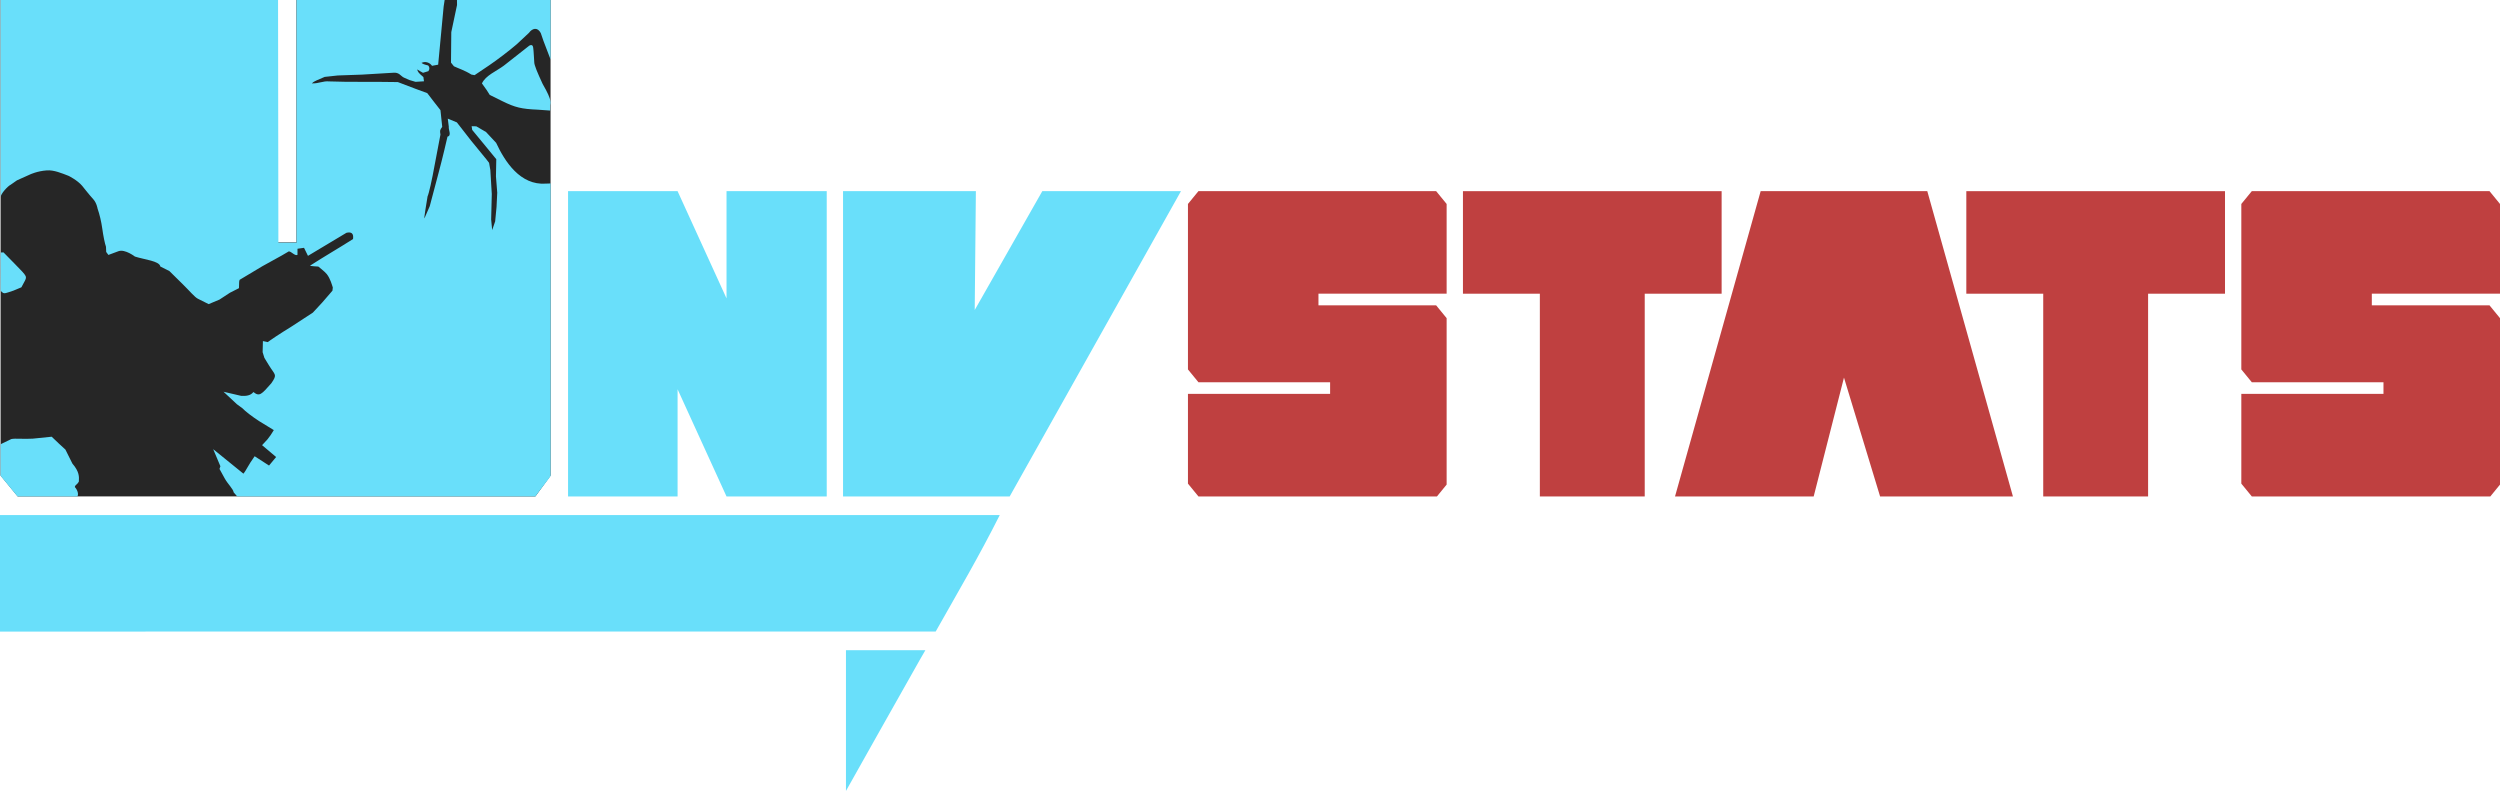
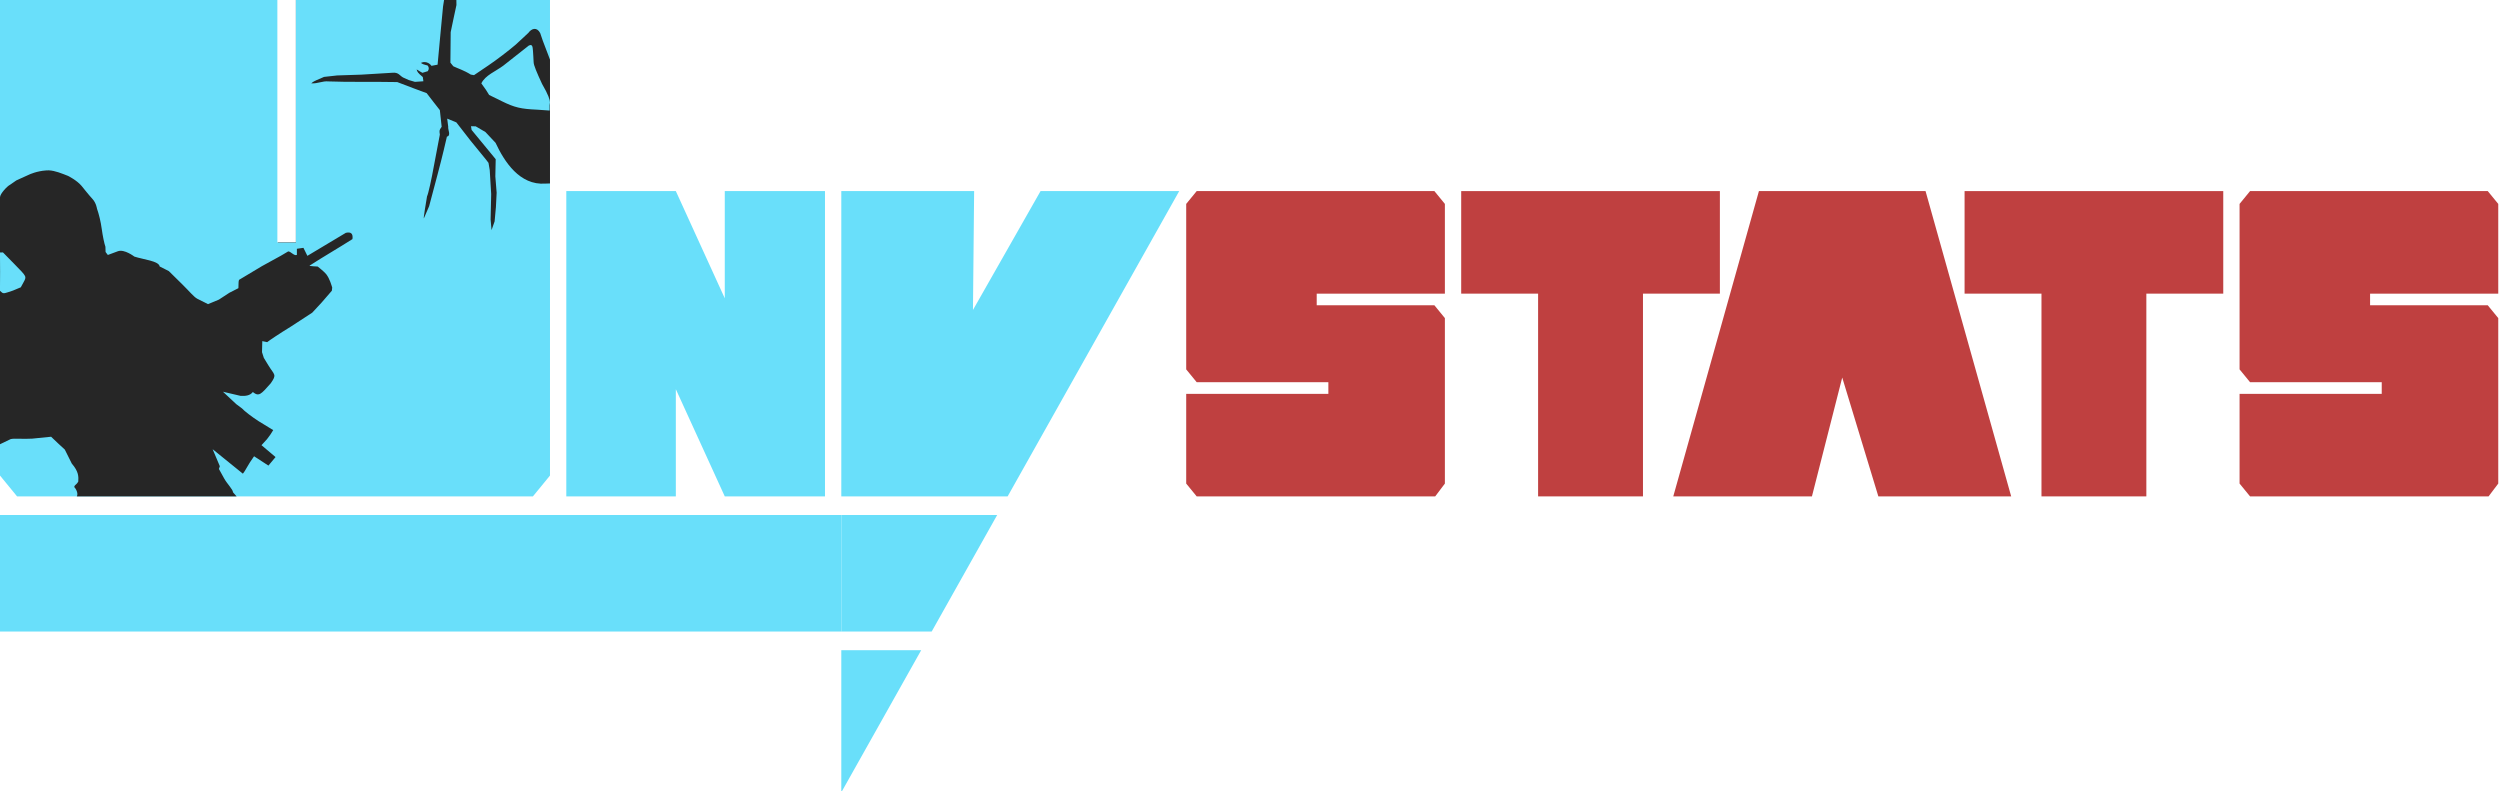
- <svg xmlns="http://www.w3.org/2000/svg" xmlns:xlink="http://www.w3.org/1999/xlink" width="1072.75" height="339.393" id="svg4383" version="1.1">
-   <defs id="defs4385">
-     <filter color-interpolation-filters="sRGB" height="1" y="0" width="1" x="0" id="filter3501">
-       <feColorMatrix result="result1" values="0 0 0 0 0.411 0 0 0 0 0.874 0 0 0 0 0.98 0 0 0 1 0 " in="SourceGraphic" id="feColorMatrix3503" />
-     </filter>
-     <filter color-interpolation-filters="sRGB" height="1" y="0" width="1" x="0" id="filter4842">
-       <feColorMatrix result="result1" values="0 0 0 0 0.75 0 0 0 0 0.25 0 0 0 0 0.25 0 0 0 1 0 " in="SourceGraphic" id="feColorMatrix4844" />
-     </filter>
+ <svg xmlns="http://www.w3.org/2000/svg" xmlns:xlink="http://www.w3.org/1999/xlink" width="1072.75" height="339.393" version="1.1">
+   <defs>
+     <clipPath id="clip_U">
+       <use xlink:href="#letter_U" />
+     </clipPath>
+     <clipPath id="clip_v_bar">
+       <rect x="0" y="82" width="512" height="131" />
+       <rect x="0" y="221" width="512" height="50" />
+       <rect x="" y="279" width="512" height="64" />
+     </clipPath>
  </defs>
-   <g id="layer1" transform="translate(0.75,-713.3341)">
-     <path style="fill:#69dffa;fill-opacity:1" d="m 376.835,1026.782 -14.585,25.945 0,-30.195 0,-30.195 17.042,0 17.042,0 -2.457,4.25 z" id="use4409" />
-     <path style="fill:#69dffa;fill-opacity:1" d="m -0.75,984.338 0,-50 429,0 c -8.912,17.734 -17.531,32.319 -27.5,49.993 l -401.5,0.01 z" id="use4411" />
-     <path style="fill:#262626;fill-opacity:1" d="m 235.5,917.391 -6.51,8.943 -222.166,0 -7.324,-8.943 0,-204.057 119.017,0 0,104.015 7.934,0 0,-104.015 109.048,-10e-6 z" id="use3891" />
-     <path id="use4175" style="font-size:56px;font-style:normal;font-variant:normal;font-weight:bold;font-stretch:normal;text-align:start;line-height:100%;letter-spacing:0.057;writing-mode:lr-tb;text-anchor:start;fill:#69dffa;fill-opacity:1;stroke:none;display:inline;enable-background:new;font-family:Roboto;-inkscape-font-specification:Roboto Medium" d="m 209.091,741.407 c 3.411,-2.296 8.713,-6.34 11.784,-8.987 l 5.33,-4.97 c 1.433,-1.981 3.655,-2.64 5.088,0.063 l 1.142,3.333 3.066,8.027 0,-25.539 -40.159,0 0.015,2.167 -1.228,5.804 -1.229,5.804 -0.064,6.549 -0.064,6.549 1.251,1.565 c 1.899,0.922 4.526,1.685 7.504,3.559 l 1.364,0.251 6.201,-4.175 0,4e-5 0,0 z m 26.254,17.057 c 0,-0.809 1.231,-1.436 -3.243,-9.102 -2.277,-4.905 -3.594,-8.076 -3.602,-9.298 -0.01,-1.221 -0.229,-2.985 -0.305,-4.824 -0.185,-1.26 0.031,-3.273 -1.806,-2.337 l -10.914,8.579 c -3.173,2.394 -7.84,4.195 -9.425,7.647 l 1.994,2.801 1.362,2.139 5.444,2.689 c 5.446,2.69 8.167,3.342 15.204,3.641 l 5.289,0.383 z M 5.041,838.032 l 3.391,-1.413 1.082,-2.016 c 1.474,-2.747 1.616,-2.364 -3.838,-7.956 l -4.92,-5.012 -1.255,0.049 c 0.076,5.479 0.06,10.951 0,16.43 l 0.752,0.666 c 0.83,0.735 1.505,0.347 4.79,-0.748 l 0,4e-5 z m 230.459,79.607 0,-125.589 -1.982,0.075 c -11.07,0.819 -17.625,-9.467 -21.384,-17.505 l -4.331,-4.641 -4.173,-2.435 -2.004,-0.055 0.24,1.584 6.434,7.816 3.906,4.759 -0.143,7.385 0.552,6.975 -0.303,6.181 -0.587,6.149 -1.286,3.731 -0.433,-4.56 0.268,-10.905 -0.617,-10.306 -0.544,-3.097 c -0.908,-1.322 -4.751,-5.798 -7.692,-9.485 l -6.136,-7.87 -3.892,-1.608 0.437,3.499 c -0.222,1.217 1.357,3.804 -0.56,4.222 -0.429,1.871 -1.928,8.482 -4.025,16.308 l -3.591,13.536 -2.227,5.106 c -0.45,1.032 0.932,-7.094 1.296,-9.335 0.53,-0.987 1.917,-7.136 3.084,-13.664 l 2.437,-12.815 c -0.218,-1.702 -0.39,-1.734 0.762,-3.342 l -0.755,-7.156 -2.734,-3.493 -2.924,-3.808 -5.161,-1.899 -7.467,-2.845 c -12.198,-0.226 -20.382,0.068 -29.472,-0.286 -2.644,-0.255 -4.459,0.964 -7.421,0.849 0.695,-0.808 2.162,-1.268 2.022,-1.289 l 3.472,-1.495 5.621,-0.612 10.356,-0.365 13.346,-0.8 c 2.624,-0.282 3.15,1.267 4.577,2.029 l 2.43,1.079 2.659,0.787 3.625,-0.231 -0.255,-1.819 c -2.168,-1.828 -2.359,-2.207 -2.668,-3.29 l 1.386,0.847 1.118,0.624 2.324,-0.721 c 0.618,-0.947 0.46,-1.606 0.039,-2.276 -0.259,-0.412 -1.616,-0.229 -3.011,-1.254 1.609,-0.814 3.5,-0.214 4.525,1.247 l 2.626,-0.491 1.179,-12.482 1.179,-12.482 0.427,-2.791 -63.546,-2e-5 0,104.143 -7.801,-3e-5 -0.139,-104.143 -119.06,0 0,84.707 c 0,-1.616 3.252,-4.949 4.263,-5.39 l 2.75,-1.923 5.676,-2.547 c 0,0 3.033,-1.441 7.13,-1.728 3.056,-0.218 6.348,1.177 9.356,2.343 0,0 3.744,1.818 5.829,4.277 0,0 3.133,3.989 4.691,5.664 1.558,1.675 1.921,4.133 1.921,4.133 0.815,2.265 1.62,5.596 2.025,8.616 0.405,3.021 1.118,6.499 1.584,7.73 l 0.09,2.238 0.953,1.277 4.366,-1.623 c 2.781,-0.946 7.007,2.316 7.007,2.316 3.854,1.274 10.588,1.892 10.892,4.263 l 3.885,1.947 5.758,5.673 c 3.167,3.12 5.002,5.433 6.473,6.218 l 4.633,2.31 4.636,-1.941 4.51,-2.95 3.857,-1.956 c 0.141,-2.331 -0.043,-2.961 0.318,-3.595 l 9.758,-5.841 8.178,-4.517 3.13,-1.828 c 1.131,0 2.599,2.09 3.732,1.484 l 0,-2.614 2.808,-0.4 1.689,3.446 16.505,-9.894 c 2.006,-0.464 3.186,0.13 2.837,2.685 -6.083,3.877 -12.369,7.492 -18.438,11.409 -0.126,0.217 3.529,0.396 3.529,0.396 0,0 2.849,2.216 3.638,3.23 1.578,2.027 2.256,4.788 2.587,5.749 l -0.155,1.37 -4.42,5.114 -3.978,4.294 -9.17,5.985 c -5.078,3.118 -9.348,5.983 -10.184,6.675 l -2.088,-0.444 -0.122,4.772 0.762,2.44 1.998,3.269 c 2.544,4.162 3.68,3.752 0.963,7.635 -4.196,4.757 -5.055,5.844 -7.681,3.75 -1.227,1.57 -3.151,1.748 -5.211,1.654 l -7.609,-1.775 5.694,5.317 2.482,1.828 c 1.017,1.144 4.215,3.601 7.105,5.46 l 6.298,3.852 c -1.194,2 -1.348,2.134 -2.676,3.92 l -2.36,2.545 6.029,5.084 -3.045,3.661 -6.171,-3.996 c -2.898,4.021 -3.615,6.1 -4.825,7.48 l -12.963,-10.513 3.09,7.332 -0.386,1.154 2.272,4.131 c 1.249,2.272 3.722,4.613 3.786,5.886 l 1.514,1.755 127.995,0 c 2.052,-2.92 4.444,-5.777 6.5,-8.695 z m -204.132,4.691 c 0.087,-0.984 0.813,-0.774 1.716,-2.339 0.139,-2.11 0.233,-4.24 -2.773,-7.744 l -2.996,-6.006 -2.807,-2.577 -3.075,-2.934 -8.096,0.827 c -4.059,0.259 -7.587,-0.215 -9.239,0.177 l -4.599,2.226 -10e-5,13.537 7.241,8.836 25.731,0 c 0.6,-0.936 0.033,-2.782 -1.103,-4.004 z" />
-     <path style="fill:#262626;fill-opacity:1;stroke:none;filter:url(#filter3501)" d="m 243,926.363 0,-131 47,0 21,46 0,-46 43,0 0,131 -43,0 -21,-46 0,46 z" id="use3933" />
-     <path style="fill:#262626;fill-opacity:1;stroke:none;filter:url(#filter3501)" d="m 361,926.363 0,-131 57,0 -0.5,51 29,-51 59.5,0 -73.5,131 z" id="use3935" />
-     <path style="fill:#262626;fill-opacity:1;stroke:none;filter:url(#filter4842)" d="m 627,795.362 0,44 33,0 0,87 45,0 0,-87 33,0 0,-44 z" id="use3943" />
-     <path id="use3951" d="m 513.5,795.356 -4.5,5.5 0,71 4.5,5.5 56.5,0 0,5 -61,0 0,38.5 4.5,5.5 102.344,0.006 4.156,-5.094 0,-71.412 -4.5,-5.5 -50.5,0 0,-5 55,0 0,-38.5 -4.5,-5.5 z" style="fill:#262626;fill-opacity:1;stroke:none;filter:url(#filter4842)" />
-     <path style="fill:#262626;fill-opacity:1;stroke:none;filter:url(#filter4842)" d="m -385.25,52.375 -36.75,-131 57,-3e-6 15.5,51 13,-51 59.5,-3e-6 -36.75,131 z" id="use3953" transform="matrix(-1,0,0,-1,441,847.7372)" />
-     <use x="0" y="0" xlink:href="#use3943" id="use5027" transform="translate(216,0)" width="744.094" height="1052.362" style="filter:url(#filter4842)" />
-     <use x="0" y="0" xlink:href="#use3951" id="use5029" transform="translate(452,0)" width="744.094" height="1052.362" style="filter:url(#filter4842)" />
+   <path fill="#69dffa" d="m 7.324,213 -7.324,-8.943 0,-204.057 119.017,0 0,104.015 7.934,0 0,-104.015 109.048,0 0,204.057 -7.324,8.943 -222.166,0 z" id="letter_U" />
+   <path fill="#69dffa" d="m 243,213 0,-131 47,0 21,46 0,-46 43,0 0,131 -43,0 -21,-46 0,46 z" />
+   <g clip-path="url(#clip_v_bar)">
+     <rect fill="#69dffa" x="0" y="221" width="361" height="50" />
+     <path fill="#69dffa" d="m 361,340 0,-258 57,0 -0.5,51 29,-51 59.5,0 z" />
  </g>
+   <path fill="#bf4040" d="m 513.5,82 -4.5,5.5 0,71 4.5,5.5 56.5,0 0,5 -61,0 0,38.5 4.5,5.5 102.344,0 4.156,-5.5 0,-71 -4.5,-5.5 -50.5,0 0,-5 55,0 0,-38.5 -4.5,-5.5 z" id="letter_s" />
+   <path fill="#bf4040" d="m 627,82 0,44 33,0 0,87 45,0 0,-87 33,0 0,-44 z" id="letter_t" />
+   <path fill="#bf4040" d="m 826.25,82 36.75,131 -57,0 -15.5,-51 -13,51 -59.5,0 36.75,-131 z" />
+   <use xlink:href="#letter_t" transform="translate(216,0)" />
+   <use xlink:href="#letter_s" transform="translate(452,0)" />
+   <path fill="#262626" clip-path="url(#clip_U)" d="m 126.956,0 0,104 -7.75,0 0,0.156 7.781,0 0,-104.156 -0.031,0 z m 63.594,0 -0.438,2.781 -1.188,12.5 -1.156,12.469 -2.625,0.5 c -1.025,-1.462 -2.922,-2.064 -4.531,-1.25 1.395,1.025 2.741,0.838 3,1.25 0.421,0.67 0.587,1.334 -0.031,2.281 l -2.312,0.719 -1.125,-0.625 -1.375,-0.844 c 0.309,1.083 0.488,1.453 2.656,3.281 l 0.25,1.812 -3.625,0.25 -2.656,-0.781 -2.438,-1.094 c -1.427,-0.763 -1.939,-2.314 -4.562,-2.031 l -13.344,0.812 -10.375,0.344 -5.625,0.625 -3.469,1.5 c 0.14,0.021 -1.305,0.473 -2,1.281 2.962,0.116 4.763,-1.099 7.406,-0.844 9.09,0.354 17.271,0.055 29.469,0.281 l 7.469,2.844 5.156,1.906 2.938,3.812 2.719,3.469 0.781,7.156 c -1.151,1.608 -1,1.641 -0.781,3.344 L 186.3,70.594 c -1.166,6.528 -2.533,12.669 -3.062,13.656 -0.364,2.241 -1.763,10.376 -1.312,9.344 l 2.219,-5.125 3.594,-13.531 c 2.097,-7.826 3.602,-14.441 4.031,-16.312 1.917,-0.419 0.34,-3.002 0.562,-4.219 l -0.438,-3.5 3.906,1.594 6.125,7.875 c 2.941,3.687 6.78,8.178 7.688,9.5 l 0.531,3.094 0.625,10.312 -0.25,10.906 0.406,4.562 1.312,-3.75 0.562,-6.156 0.312,-6.156 -0.562,-7 0.156,-7.375 -3.906,-4.75 -6.438,-7.812 -0.25,-1.594 2.031,0.062 4.156,2.438 4.344,4.625 c 3.759,8.038 10.305,18.319 21.375,17.5 l 1.969,-0.062 5,0 0,-34.812 -5,0 -0.156,1.219 0,2.312 -5.281,-0.375 c -7.037,-0.3 -9.741,-0.935 -15.188,-3.625 l -5.469,-2.688 -1.344,-2.156 -2,-2.812 c 1.585,-3.452 6.264,-5.231 9.438,-7.625 l 10.906,-8.594 c 1.837,-0.937 1.628,1.083 1.812,2.344 0.076,1.838 0.271,3.591 0.281,4.812 0.008,1.221 1.348,4.407 3.625,9.312 2.796,4.791 3.342,6.82 3.375,7.875 l 5,0 0,-18.375 -5,0 -3.062,-8.031 -1.125,-3.312 c -1.433,-2.703 -3.661,-2.043 -5.094,-0.062 l -5.344,4.969 c -3.071,2.647 -8.371,6.673 -11.781,8.969 l -6.188,4.188 -1.375,-0.25 c -2.978,-1.874 -5.601,-2.64 -7.5,-3.562 l -1.25,-1.562 0.062,-6.562 0.062,-6.531 1.219,-5.812 1.25,-5.812 -0.031,-2.156 -5.281,0 z M 20.988,73.094 c -0.388,-0.02 -0.774,0.004 -1.156,0.031 -4.097,0.286 -7.156,1.719 -7.156,1.719 l -5.656,2.562 -2.75,1.906 c -1.011,0.441 -4.281,3.79 -4.281,5.406 l 0,23.625 1.281,-0.031 4.906,5 c 5.454,5.592 5.317,5.222 3.844,7.969 l -1.094,2 -3.375,1.406 c -3.285,1.095 -3.982,1.485 -4.812,0.75 l -0.75,-0.656 0,65.844 4.625,-2.219 c 1.652,-0.392 5.159,0.071 9.219,-0.188 l 8.094,-0.812 3.094,2.938 2.781,2.562 3,6 c 3.006,3.504 2.92,5.64 2.781,7.75 -0.902,1.565 -1.632,1.36 -1.719,2.344 1.136,1.222 1.694,3.064 1.094,4 l 68.562,0 -1.531,-1.75 c -0.064,-1.273 -2.532,-3.634 -3.781,-5.906 l -2.281,-4.125 0.406,-1.156 -3.094,-7.312 12.969,10.5 c 1.21,-1.38 1.914,-3.448 4.812,-7.469 l 6.156,4 3.062,-3.656 -6.031,-5.094 2.344,-2.562 c 1.328,-1.786 1.493,-1.906 2.688,-3.906 l -6.281,-3.844 c -2.89,-1.859 -6.108,-4.325 -7.125,-5.469 l -2.469,-1.844 -5.688,-5.312 7.594,1.781 c 2.06,0.093 3.992,-0.087 5.219,-1.656 2.626,2.094 3.492,1.007 7.688,-3.75 2.717,-3.883 1.575,-3.463 -0.969,-7.625 l -2,-3.281 -0.781,-2.438 0.125,-4.75 2.094,0.438 c 0.836,-0.692 5.109,-3.57 10.188,-6.688 l 9.156,-5.969 4,-4.312 4.406,-5.094 0.156,-1.375 c -0.332,-0.962 -1.016,-3.723 -2.594,-5.75 -0.789,-1.014 -3.625,-3.25 -3.625,-3.25 0,0 -3.658,-0.158 -3.531,-0.375 6.068,-3.916 12.355,-7.529 18.438,-11.406 0.349,-2.555 -0.838,-3.152 -2.844,-2.688 l -16.5,9.875 -1.688,-3.438 -2.812,0.406 0,2.625 c -1.134,0.605 -2.588,-1.5 -3.719,-1.5 l -3.125,1.844 -8.188,4.5 -9.75,5.844 c -0.361,0.634 -0.172,1.262 -0.312,3.594 l -3.875,1.969 -4.5,2.938 -4.656,1.938 -4.625,-2.312 c -1.471,-0.785 -3.302,-3.098 -6.469,-6.219 l -5.75,-5.656 -3.906,-1.969 c -0.304,-2.371 -7.021,-2.976 -10.875,-4.25 0,0 -4.219,-3.258 -7,-2.312 l -4.375,1.625 -0.969,-1.281 -0.062,-2.25 c -0.467,-1.231 -1.189,-4.698 -1.594,-7.719 -0.405,-3.021 -1.216,-6.36 -2.031,-8.625 0,0 -0.348,-2.45 -1.906,-4.125 -1.558,-1.675 -4.719,-5.656 -4.719,-5.656 -2.086,-2.459 -5.812,-4.281 -5.812,-4.281 -2.632,-1.021 -5.469,-2.238 -8.188,-2.375 z m -21,51.688 c 0.06,-5.479 0.076,-10.959 0,-16.438 l 0,16.438 z" />
</svg>
